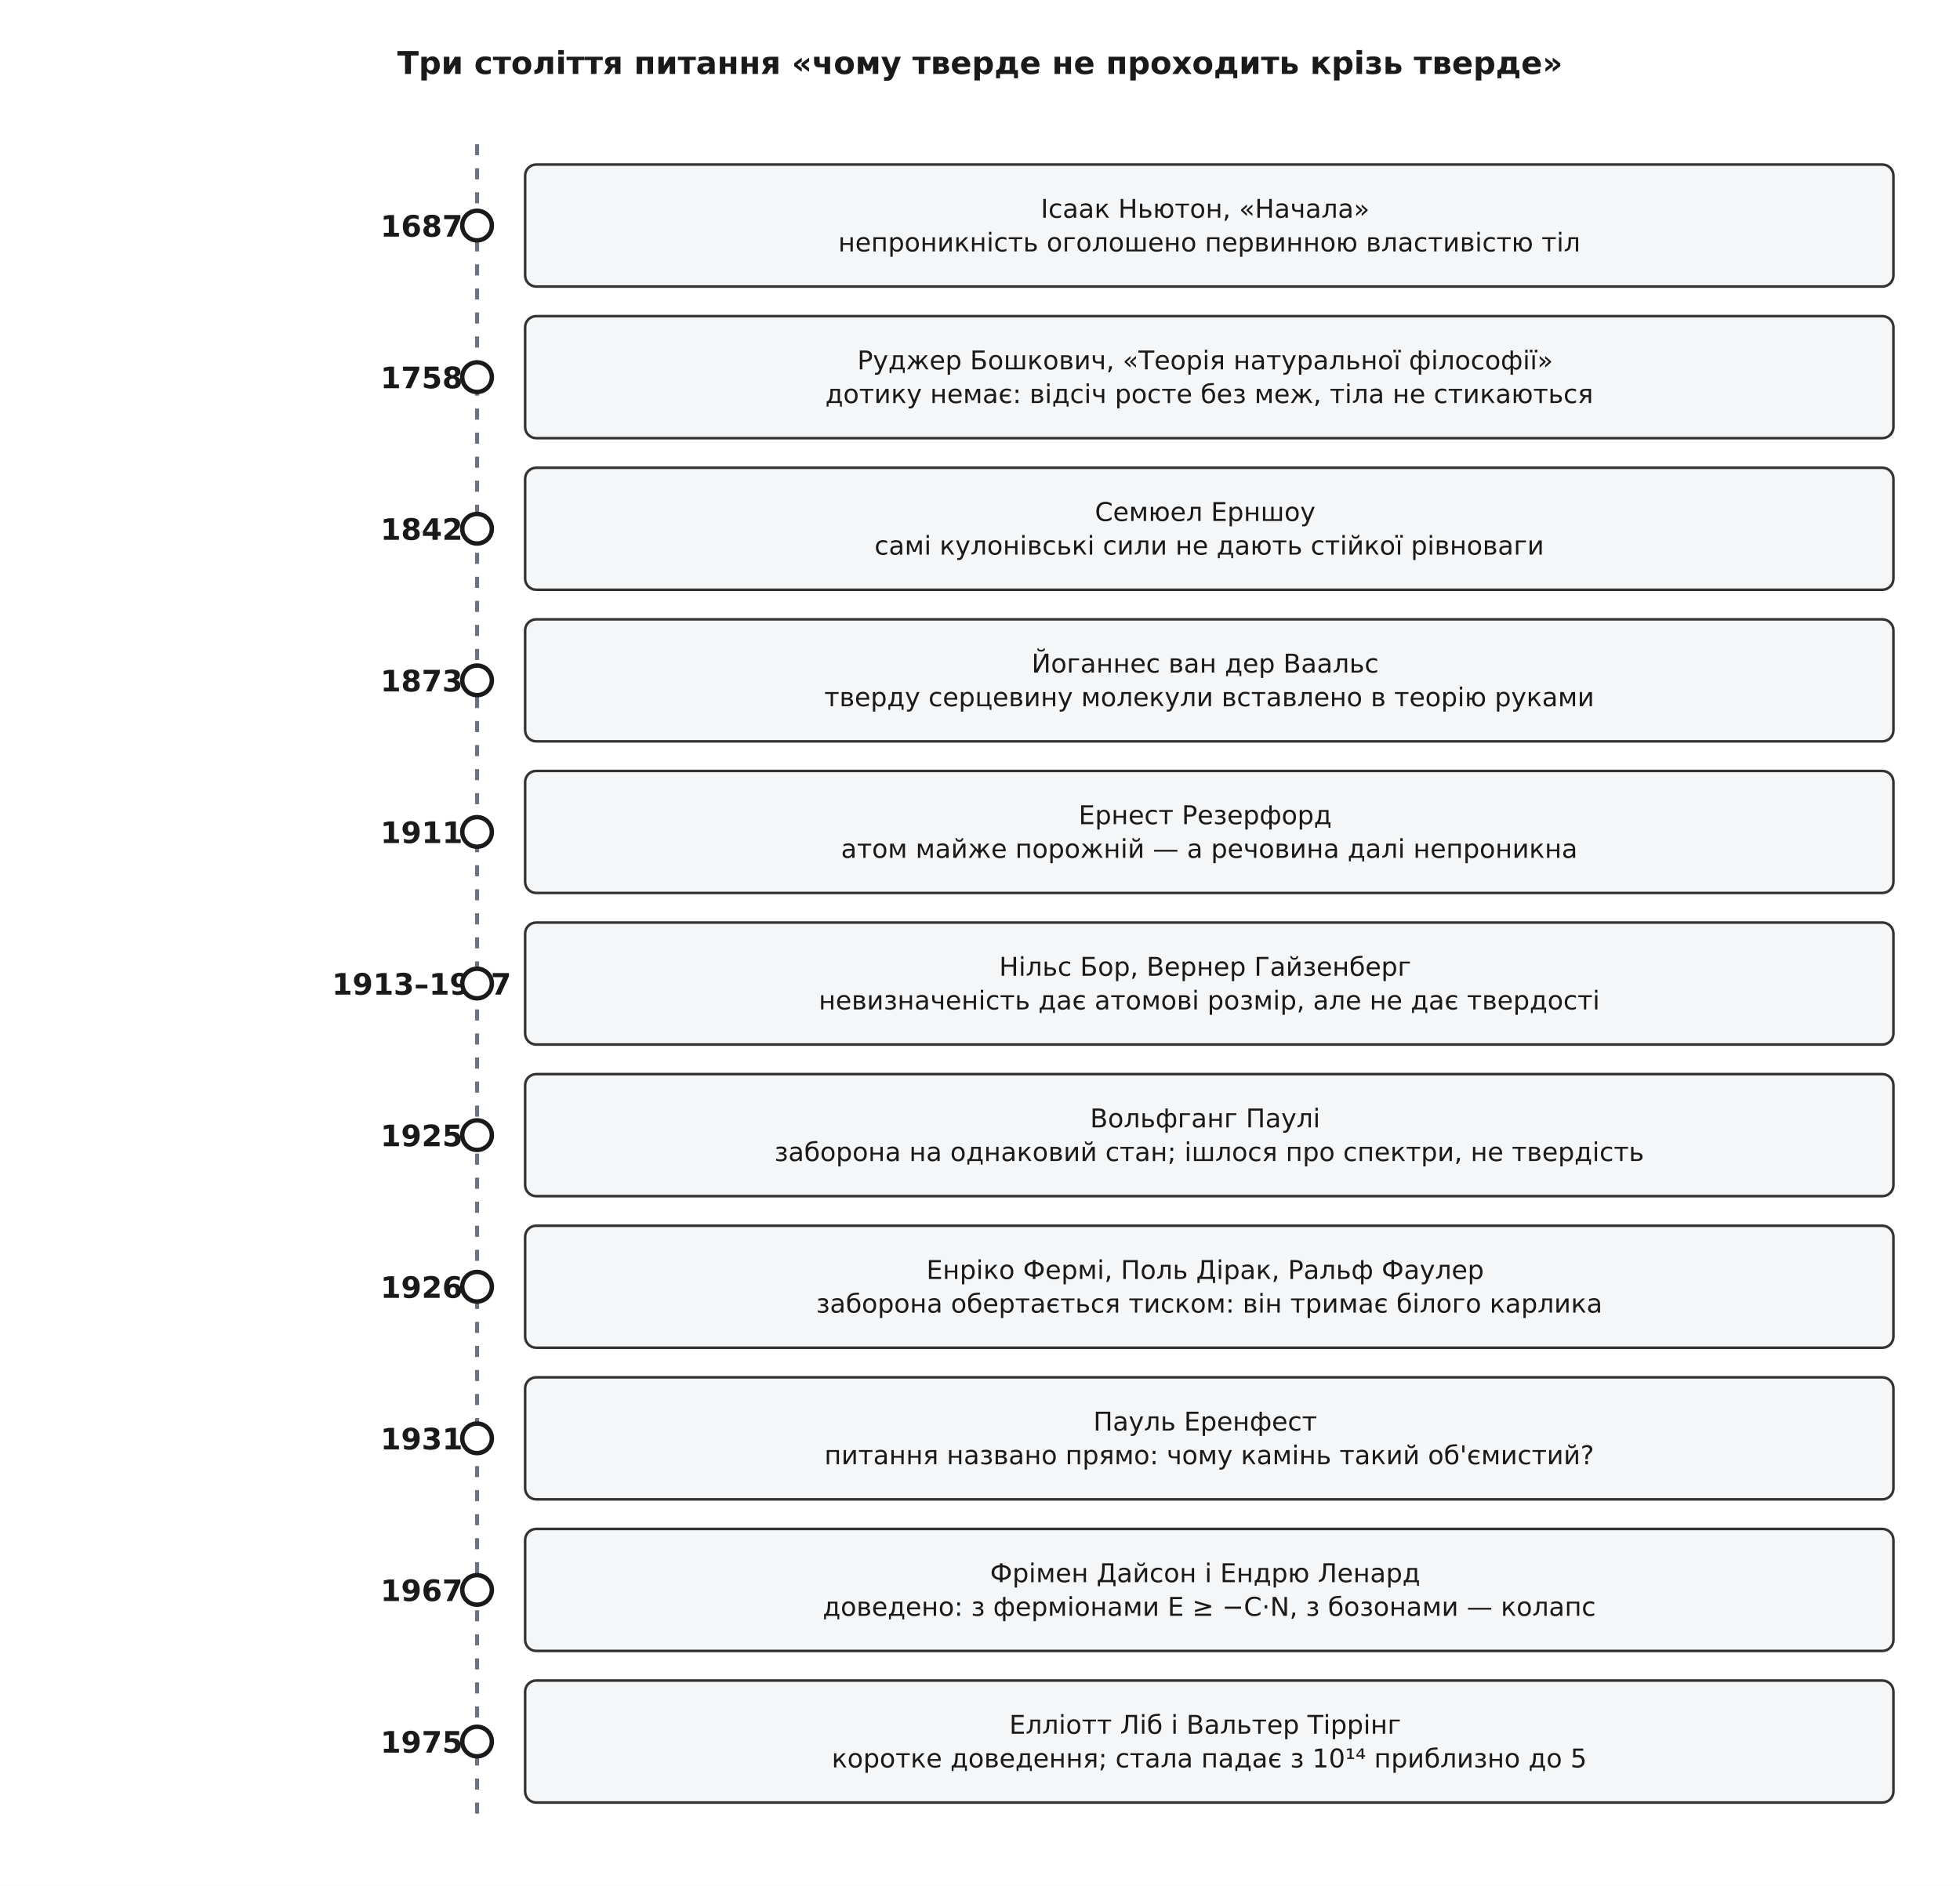
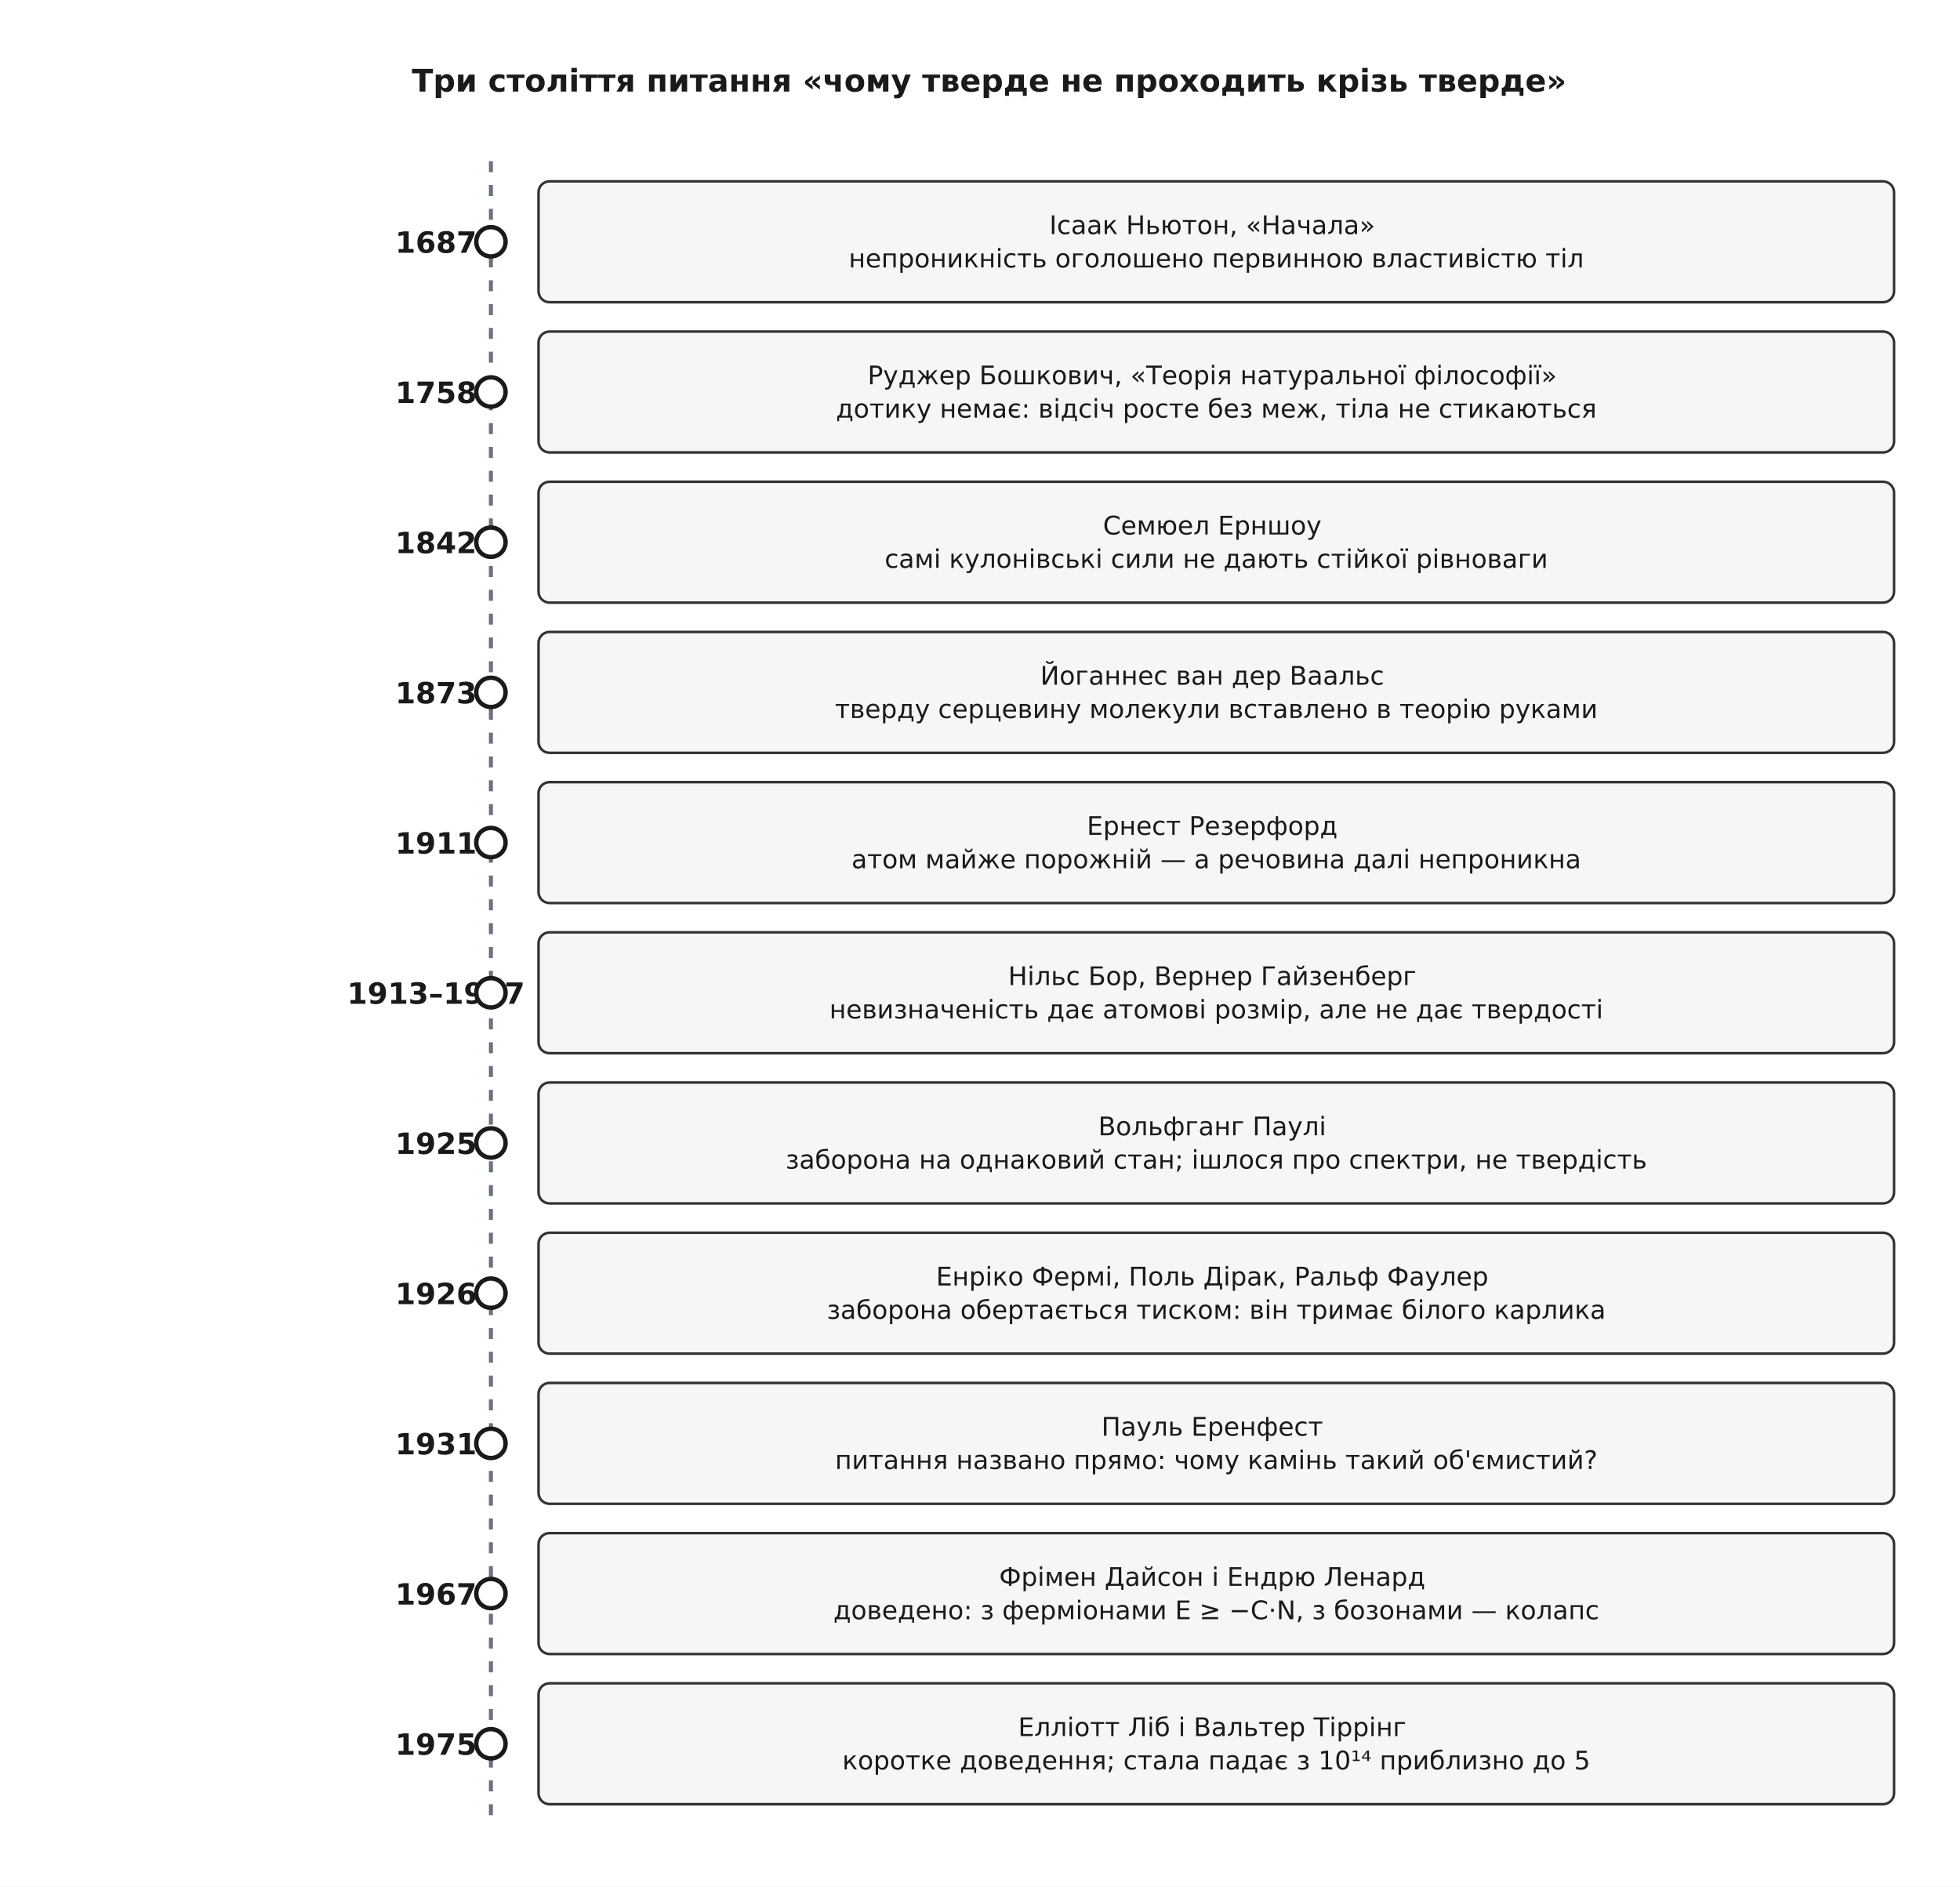
- <svg xmlns="http://www.w3.org/2000/svg" viewBox="0 0 1060 1020" font-family="'Segoe UI', 'DejaVu Sans', Arial, sans-serif">
-   <rect width="1060" height="1020" fill="#ffffff" />
+ <svg xmlns="http://www.w3.org/2000/svg" viewBox="-10 -10 1070 1030" font-family="'Segoe UI', 'DejaVu Sans', Arial, sans-serif">
+   <rect x="-10" y="-10" width="1070" height="1030" fill="#ffffff" />
  <defs>
    <marker id="arrow" viewBox="0 0 10 10" refX="9" refY="5" markerWidth="7" markerHeight="7" orient="auto-start-reverse">
      <path d="M0 0 L10 5 L0 10 z" fill="#333333" />
    </marker>
  </defs>
  <text x="530.0" y="40.0" font-family="'Segoe UI', 'DejaVu Sans', Arial, sans-serif" font-size="17" fill="#1a1a1a" text-anchor="middle" font-weight="700">Три століття питання «чому тверде не проходить крізь тверде»</text>
  <line x1="258.0" y1="78.0" x2="258.0" y2="986.0" stroke="#6b7280" stroke-width="2.2" stroke-dasharray="6 7" />
  <text x="228.0" y="128.0" font-family="'Segoe UI', 'DejaVu Sans', Arial, sans-serif" font-size="16" fill="#1a1a1a" text-anchor="middle" font-weight="700">1687</text>
  <circle cx="258.0" cy="122.0" r="8.0" fill="#ffffff" stroke="#1a1a1a" stroke-width="2.4" />
  <rect x="284.0" y="89.0" width="740.0" height="66.0" rx="6" fill="#f4f6f8" stroke="#333333" stroke-width="1.4" />
  <text x="654.0" y="117.8" font-family="'Segoe UI', 'DejaVu Sans', Arial, sans-serif" font-size="14" fill="#1a1a1a" text-anchor="middle">
    <tspan x="654.0" dy="0.0">Ісаак Ньютон, «Начала»</tspan>
    <tspan x="654.0" dy="18.2">непроникність оголошено первинною властивістю тіл</tspan>
  </text>
  <text x="228.0" y="210.0" font-family="'Segoe UI', 'DejaVu Sans', Arial, sans-serif" font-size="16" fill="#1a1a1a" text-anchor="middle" font-weight="700">1758</text>
  <circle cx="258.0" cy="204.0" r="8.0" fill="#ffffff" stroke="#1a1a1a" stroke-width="2.4" />
  <rect x="284.0" y="171.0" width="740.0" height="66.0" rx="6" fill="#f4f6f8" stroke="#333333" stroke-width="1.4" />
  <text x="654.0" y="199.8" font-family="'Segoe UI', 'DejaVu Sans', Arial, sans-serif" font-size="14" fill="#1a1a1a" text-anchor="middle">
    <tspan x="654.0" dy="0.0">Руджер Бошкович, «Теорія натуральної філософії»</tspan>
    <tspan x="654.0" dy="18.2">дотику немає: відсіч росте без меж, тіла не стикаються</tspan>
  </text>
  <text x="228.0" y="292.0" font-family="'Segoe UI', 'DejaVu Sans', Arial, sans-serif" font-size="16" fill="#1a1a1a" text-anchor="middle" font-weight="700">1842</text>
  <circle cx="258.0" cy="286.0" r="8.0" fill="#ffffff" stroke="#1a1a1a" stroke-width="2.4" />
  <rect x="284.0" y="253.0" width="740.0" height="66.0" rx="6" fill="#f4f6f8" stroke="#333333" stroke-width="1.4" />
  <text x="654.0" y="281.8" font-family="'Segoe UI', 'DejaVu Sans', Arial, sans-serif" font-size="14" fill="#1a1a1a" text-anchor="middle">
    <tspan x="654.0" dy="0.0">Семюел Ерншоу</tspan>
    <tspan x="654.0" dy="18.2">самі кулонівські сили не дають стійкої рівноваги</tspan>
  </text>
  <text x="228.0" y="374.0" font-family="'Segoe UI', 'DejaVu Sans', Arial, sans-serif" font-size="16" fill="#1a1a1a" text-anchor="middle" font-weight="700">1873</text>
  <circle cx="258.0" cy="368.0" r="8.0" fill="#ffffff" stroke="#1a1a1a" stroke-width="2.4" />
  <rect x="284.0" y="335.0" width="740.0" height="66.0" rx="6" fill="#f4f6f8" stroke="#333333" stroke-width="1.4" />
  <text x="654.0" y="363.8" font-family="'Segoe UI', 'DejaVu Sans', Arial, sans-serif" font-size="14" fill="#1a1a1a" text-anchor="middle">
    <tspan x="654.0" dy="0.0">Йоганнес ван дер Ваальс</tspan>
    <tspan x="654.0" dy="18.2">тверду серцевину молекули вставлено в теорію руками</tspan>
  </text>
  <text x="228.0" y="456.0" font-family="'Segoe UI', 'DejaVu Sans', Arial, sans-serif" font-size="16" fill="#1a1a1a" text-anchor="middle" font-weight="700">1911</text>
  <circle cx="258.0" cy="450.0" r="8.0" fill="#ffffff" stroke="#1a1a1a" stroke-width="2.4" />
  <rect x="284.0" y="417.0" width="740.0" height="66.0" rx="6" fill="#f4f6f8" stroke="#333333" stroke-width="1.4" />
  <text x="654.0" y="445.8" font-family="'Segoe UI', 'DejaVu Sans', Arial, sans-serif" font-size="14" fill="#1a1a1a" text-anchor="middle">
    <tspan x="654.0" dy="0.0">Ернест Резерфорд</tspan>
    <tspan x="654.0" dy="18.2">атом майже порожній — а речовина далі непроникна</tspan>
  </text>
  <text x="228.0" y="538.0" font-family="'Segoe UI', 'DejaVu Sans', Arial, sans-serif" font-size="16" fill="#1a1a1a" text-anchor="middle" font-weight="700">1913–1927</text>
  <circle cx="258.0" cy="532.0" r="8.0" fill="#ffffff" stroke="#1a1a1a" stroke-width="2.4" />
  <rect x="284.0" y="499.0" width="740.0" height="66.0" rx="6" fill="#f4f6f8" stroke="#333333" stroke-width="1.4" />
  <text x="654.0" y="527.8" font-family="'Segoe UI', 'DejaVu Sans', Arial, sans-serif" font-size="14" fill="#1a1a1a" text-anchor="middle">
    <tspan x="654.0" dy="0.0">Нільс Бор, Вернер Гайзенберг</tspan>
    <tspan x="654.0" dy="18.2">невизначеність дає атомові розмір, але не дає твердості</tspan>
  </text>
  <text x="228.0" y="620.0" font-family="'Segoe UI', 'DejaVu Sans', Arial, sans-serif" font-size="16" fill="#1a1a1a" text-anchor="middle" font-weight="700">1925</text>
  <circle cx="258.0" cy="614.0" r="8.0" fill="#ffffff" stroke="#1a1a1a" stroke-width="2.4" />
  <rect x="284.0" y="581.0" width="740.0" height="66.0" rx="6" fill="#f4f6f8" stroke="#333333" stroke-width="1.4" />
  <text x="654.0" y="609.8" font-family="'Segoe UI', 'DejaVu Sans', Arial, sans-serif" font-size="14" fill="#1a1a1a" text-anchor="middle">
    <tspan x="654.0" dy="0.0">Вольфганг Паулі</tspan>
    <tspan x="654.0" dy="18.2">заборона на однаковий стан; ішлося про спектри, не твердість</tspan>
  </text>
  <text x="228.0" y="702.0" font-family="'Segoe UI', 'DejaVu Sans', Arial, sans-serif" font-size="16" fill="#1a1a1a" text-anchor="middle" font-weight="700">1926</text>
  <circle cx="258.0" cy="696.0" r="8.0" fill="#ffffff" stroke="#1a1a1a" stroke-width="2.4" />
  <rect x="284.0" y="663.0" width="740.0" height="66.0" rx="6" fill="#f4f6f8" stroke="#333333" stroke-width="1.4" />
  <text x="654.0" y="691.8" font-family="'Segoe UI', 'DejaVu Sans', Arial, sans-serif" font-size="14" fill="#1a1a1a" text-anchor="middle">
    <tspan x="654.0" dy="0.0">Енріко Фермі, Поль Дірак, Ральф Фаулер</tspan>
    <tspan x="654.0" dy="18.2">заборона обертається тиском: він тримає білого карлика</tspan>
  </text>
  <text x="228.0" y="784.0" font-family="'Segoe UI', 'DejaVu Sans', Arial, sans-serif" font-size="16" fill="#1a1a1a" text-anchor="middle" font-weight="700">1931</text>
  <circle cx="258.0" cy="778.0" r="8.0" fill="#ffffff" stroke="#1a1a1a" stroke-width="2.4" />
  <rect x="284.0" y="745.0" width="740.0" height="66.0" rx="6" fill="#f4f6f8" stroke="#333333" stroke-width="1.4" />
  <text x="654.0" y="773.8" font-family="'Segoe UI', 'DejaVu Sans', Arial, sans-serif" font-size="14" fill="#1a1a1a" text-anchor="middle">
    <tspan x="654.0" dy="0.0">Пауль Еренфест</tspan>
    <tspan x="654.0" dy="18.2">питання названо прямо: чому камінь такий об'ємистий?</tspan>
  </text>
  <text x="228.0" y="866.0" font-family="'Segoe UI', 'DejaVu Sans', Arial, sans-serif" font-size="16" fill="#1a1a1a" text-anchor="middle" font-weight="700">1967</text>
  <circle cx="258.0" cy="860.0" r="8.0" fill="#ffffff" stroke="#1a1a1a" stroke-width="2.4" />
  <rect x="284.0" y="827.0" width="740.0" height="66.0" rx="6" fill="#f4f6f8" stroke="#333333" stroke-width="1.4" />
  <text x="654.0" y="855.8" font-family="'Segoe UI', 'DejaVu Sans', Arial, sans-serif" font-size="14" fill="#1a1a1a" text-anchor="middle">
    <tspan x="654.0" dy="0.0">Фрімен Дайсон і Ендрю Ленард</tspan>
    <tspan x="654.0" dy="18.2">доведено: з ферміонами E ≥ −C·N, з бозонами — колапс</tspan>
  </text>
  <text x="228.0" y="948.0" font-family="'Segoe UI', 'DejaVu Sans', Arial, sans-serif" font-size="16" fill="#1a1a1a" text-anchor="middle" font-weight="700">1975</text>
  <circle cx="258.0" cy="942.0" r="8.0" fill="#ffffff" stroke="#1a1a1a" stroke-width="2.4" />
  <rect x="284.0" y="909.0" width="740.0" height="66.0" rx="6" fill="#f4f6f8" stroke="#333333" stroke-width="1.4" />
  <text x="654.0" y="937.8" font-family="'Segoe UI', 'DejaVu Sans', Arial, sans-serif" font-size="14" fill="#1a1a1a" text-anchor="middle">
    <tspan x="654.0" dy="0.0">Елліотт Ліб і Вальтер Тіррінг</tspan>
    <tspan x="654.0" dy="18.2">коротке доведення; стала падає з 10¹⁴ приблизно до 5</tspan>
  </text>
</svg>
